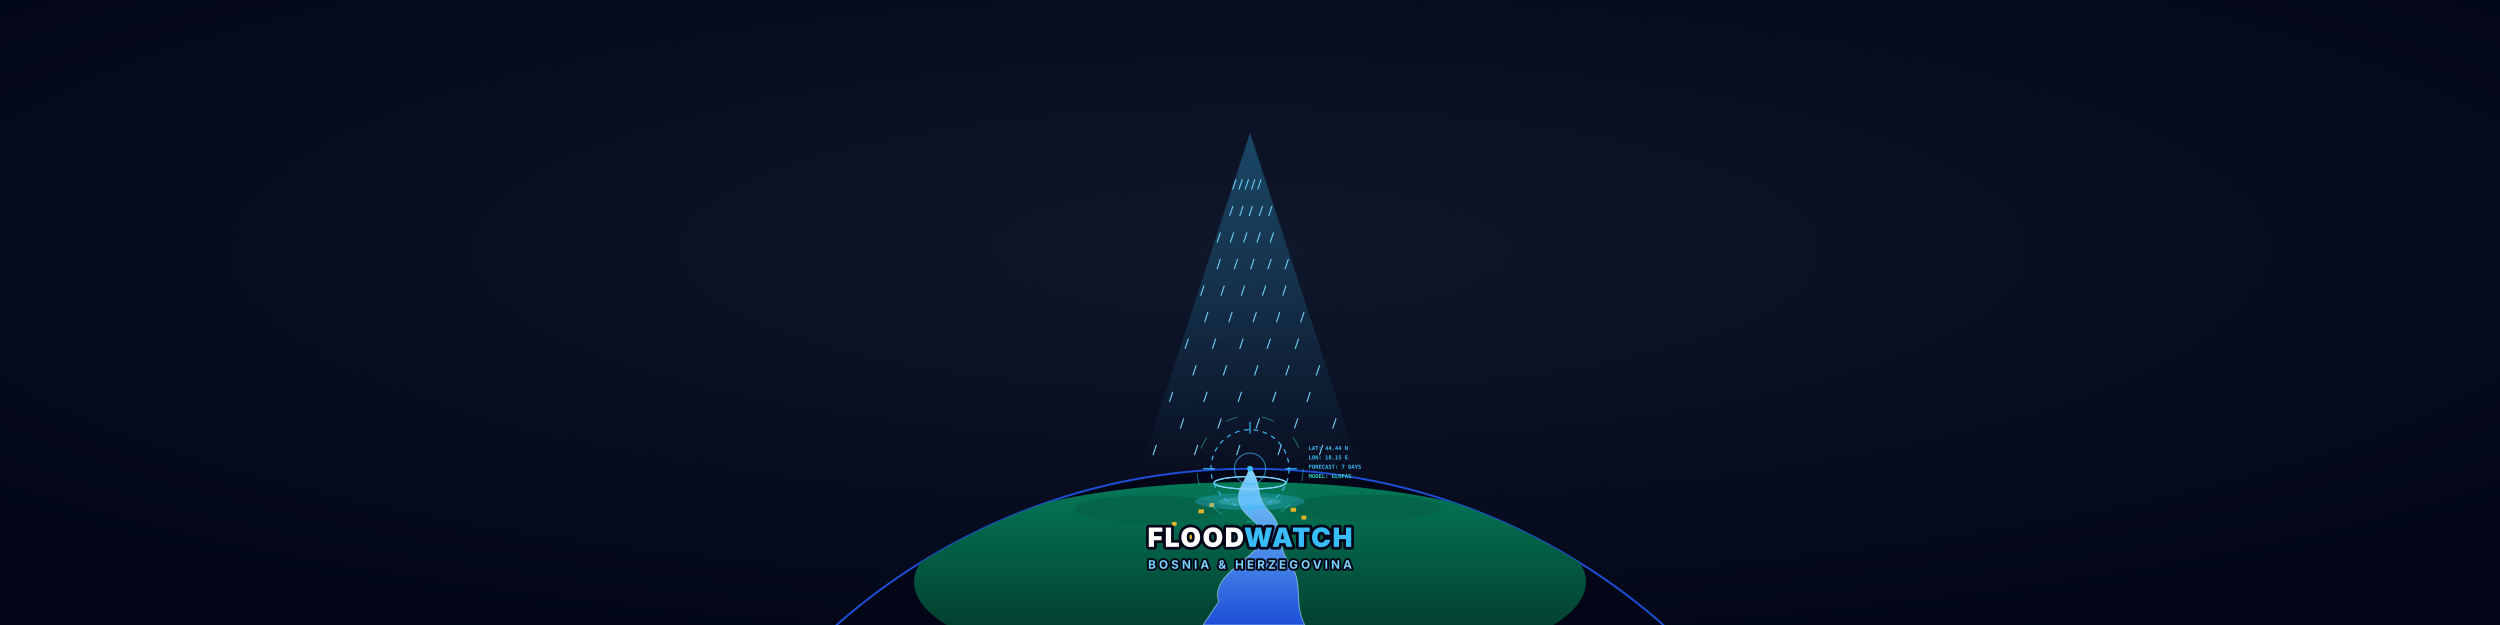
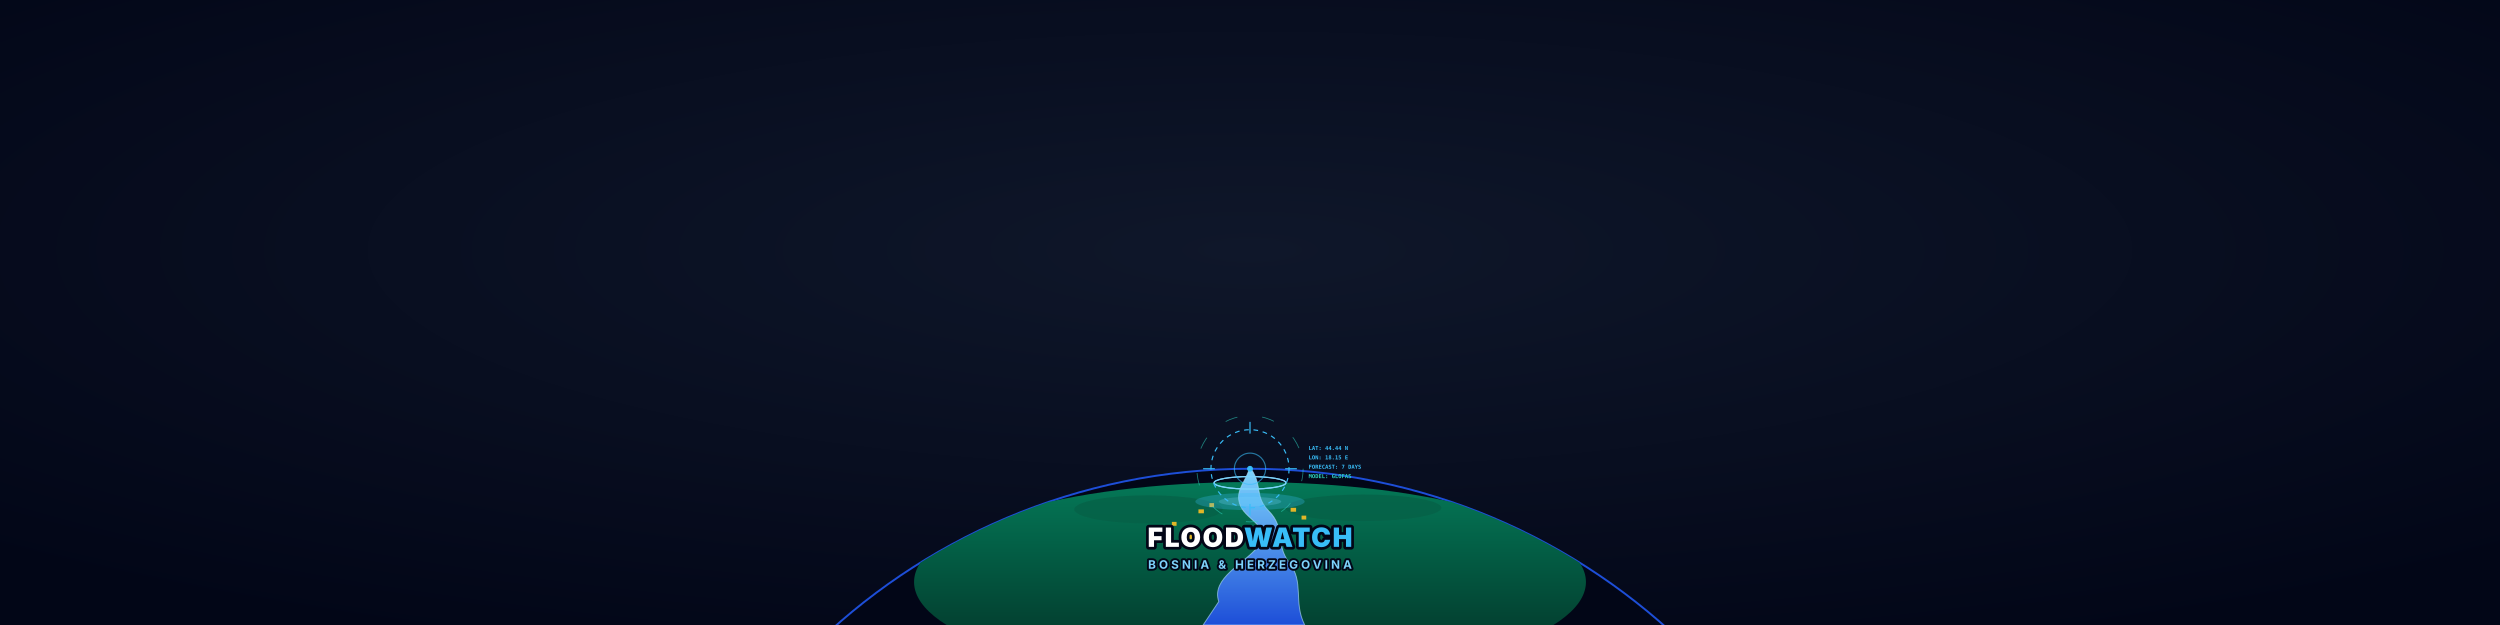
<svg xmlns="http://www.w3.org/2000/svg" viewBox="-1200 0 3200 800" width="100%" height="100%" preserveAspectRatio="xMidYMid slice">
  <defs>
    <radialGradient id="flSpaceBg" cx="50%" cy="40%" r="70%">
      <stop offset="0%" stop-color="#0F172A" />
      <stop offset="100%" stop-color="#020617" />
    </radialGradient>
    <radialGradient id="flEarthGrad" cx="50%" cy="1400" r="800" gradientUnits="userSpaceOnUse">
      <stop offset="0%" stop-color="#1E40AF" />
      <stop offset="75%" stop-color="#1E3A8A" />
      <stop offset="98%" stop-color="#0F172A" />
      <stop offset="100%" stop-color="#020617" />
    </radialGradient>
    <linearGradient id="flSolar" x1="0%" y1="0%" x2="100%" y2="0%">
      <stop offset="0%" stop-color="#0D9488" />
      <stop offset="100%" stop-color="#2DD4BF" />
    </linearGradient>
    <linearGradient id="flLand" x1="0%" y1="0%" x2="0%" y2="100%">
      <stop offset="0%" stop-color="#047857" />
      <stop offset="100%" stop-color="#022C22" />
    </linearGradient>
    <linearGradient id="flWater" x1="0%" y1="0%" x2="0%" y2="100%">
      <stop offset="0%" stop-color="#7DD3FC" />
      <stop offset="100%" stop-color="#1D4ED8" />
    </linearGradient>
-     <linearGradient id="flBeamFade" x1="0%" y1="0%" x2="0%" y2="100%">
-       <stop offset="0%" stop-color="#38BDF8" stop-opacity="0.3" />
-       <stop offset="100%" stop-color="#38BDF8" stop-opacity="0" />
-     </linearGradient>
    <clipPath id="flDome">
      <path d="M -400,1400 A 800,800 0 0,1 1200,1400 Z" />
    </clipPath>
    <style>
-       /* The first part (cloud, rain haze, HUD, rising water) plays once over 3 s and holds its last frame.
+       /* The first part (cloud, rising river, HUD) plays once over 3 s and holds its last frame.
         Only the small ambient loops (ripples, falling rain) repeat. Animated properties are limited to opacity
         and transform on small groups; the planet is static. */
      @keyframes flRise {
        0%, 35% { transform: scale(1); }
-         55%, 100% { transform: scale(1.35); }
+         55%, 100% { transform: scale(3.4); }
      }
      .fl-rise {
        animation: flRise 3s ease-out 1 forwards;
        transform-origin: 400px 640px;
+       }
+       @keyframes flFlood {
+         0%, 12% { transform: scaleX(0.2); opacity: 0; }
+         100% { transform: scaleX(1); opacity: 0.8; }
+       }
+       .fl-flood {
+         animation: flFlood 2.8s ease-in-out 1 forwards;
+         transform-origin: 400px 700px;
+         opacity: 0;
      }
      @keyframes flFadeIn { 0% { opacity: 0; } 100% { opacity: 1; } }
      .fl-cloud {
        transform: translate(400px, 150px) scale(1.9);
        opacity: 0;
        animation: flFadeIn .6s ease-out .15s 1 forwards;
      }
-       .fl-haze { animation: flFadeIn 1.6s ease-out 1.0s 1 both; }
      @keyframes flHud {
        0%, 55% { opacity: 0; transform: scale(0.6); }
        80%, 100% { opacity: 1; transform: scale(1); }
      }
      .fl-hud {
        animation: flHud 3s cubic-bezier(0.175, 0.885, 0.32, 1.2) 1 forwards;
        transform-origin: 400px 600px;
      }
      @keyframes flRipple {
        0% { transform: scale(0.3); opacity: 0.8; }
        100% { transform: scale(1.6); opacity: 0; }
      }
      .fl-ripple-1 { animation: flRipple 1.8s ease-out infinite; transform-origin: 400px 618px; }
      .fl-ripple-2 { animation: flRipple 1.8s ease-out infinite .9s; transform-origin: 400px 618px; }
      @keyframes flRain {
-         0% { opacity: 0; transform: translate(0, -20px); }
-         25% { opacity: 0.35; }
-         100% { opacity: 0; transform: translate(-10px, 40px); }
+         0% { opacity: 0; transform: translate(0, -30px); }
+         20% { opacity: 0.55; }
+         100% { opacity: 0; transform: translate(-12px, 60px); }
      }
-       .fl-rain { animation: flRain 1.2s linear infinite; }
+       .fl-rain { opacity: 0; animation: flRain 0.9s linear infinite backwards; }
+       .fl-rain-2 { animation-delay: .3s; }
+       .fl-rain-3 { animation-delay: .6s; }
      @media (prefers-reduced-motion: reduce) {
-         .fl-rise, .fl-cloud, .fl-haze, .fl-hud, .fl-ripple-1, .fl-ripple-2, .fl-rain { animation: none; }
-         .fl-cloud, .fl-haze, .fl-hud { opacity: 1; }
+         .fl-rise, .fl-flood, .fl-cloud, .fl-hud, .fl-ripple-1, .fl-ripple-2, .fl-rain { animation: none; }
+         .fl-cloud, .fl-hud { opacity: 1; }
+         .fl-flood { opacity: 0.8; }
      }
    </style>
  </defs>
  <rect x="-1200" width="3200" height="800" fill="url(#flSpaceBg)" />
  <g>
    <path d="M 0,800 L 0,707.2 A 800,800 0 0,1 800,707.2 L 800,800 Z" fill="url(#flEarthGrad)" />
    <path d="M -400,1400 A 800,800 0 0,1 1200,1400 Z" fill="url(#flEarthGrad)" stroke="#1D4ED8" stroke-width="2.5" />
    <g clip-path="url(#flDome)">
      <ellipse cx="400" cy="745" rx="430" ry="128" fill="url(#flLand)" />
      <ellipse cx="270" cy="652" rx="95" ry="18" fill="#065F46" opacity="0.7" />
      <ellipse cx="545" cy="650" rx="100" ry="17" fill="#065F46" opacity="0.7" />
      <path d="M 399,601 C 392,620 380,630 388,648 C 396,666 430,676 410,700 C 392,722 350,740 360,770 L 340,800 L 470,800 C 455,770 470,745 450,720 C 432,696 446,676 424,654 C 406,636 416,622 402,601 Z" fill="url(#flWater)" stroke="#BAE6FD" stroke-width="1.2" stroke-opacity="0.6" />
+       <path class="fl-flood" d="M 399,601 C 392,620 380,630 388,648 C 396,666 430,676 410,700 C 392,722 350,740 360,770 L 340,800 L 470,800 C 455,770 470,745 450,720 C 432,696 446,676 424,654 C 406,636 416,622 402,601 Z" fill="#38BDF8" fill-opacity="0.5" stroke="#7DD3FC" stroke-width="110" stroke-linejoin="round" stroke-opacity="0.35" />
      <g fill="#FBBF24" opacity="0.9">
        <rect x="334" y="652" width="7" height="5" />
        <rect x="348" y="644" width="6" height="5" />
        <rect x="452" y="650" width="7" height="5" />
        <rect x="466" y="660" width="6" height="5" />
        <rect x="318" y="684" width="8" height="6" />
        <rect x="486" y="692" width="8" height="6" />
        <rect x="300" y="668" width="6" height="5" />
        <rect x="505" y="672" width="6" height="5" />
      </g>
    </g>
    <g class="fl-rise">
      <ellipse cx="400" cy="642" rx="70" ry="11" fill="#38BDF8" opacity="0.28" />
      <ellipse cx="400" cy="642" rx="40" ry="6" fill="#7DD3FC" opacity="0.25" />
    </g>
    <ellipse class="fl-ripple-1" cx="400" cy="618" rx="46" ry="8" fill="none" stroke="#7DD3FC" stroke-width="1.5" />
    <ellipse class="fl-ripple-2" cx="400" cy="618" rx="46" ry="8" fill="none" stroke="#7DD3FC" stroke-width="1.5" />
  </g>
-   <g class="fl-rain" stroke="#7DD3FC" stroke-width="1.4" stroke-linecap="round" fill="none">
-     <path d="M 382,230 l -4,12 M 390,230 l -4,12 M 398,230 l -4,12 M 406,230 l -4,12 M 414,230 l -4,12 M 378,264 l -4,12 M 391,264 l -4,12 M 403,264 l -4,12 M 416,264 l -4,12 M 428,264 l -4,12 M 362,298 l -4,12 M 379,298 l -4,12 M 396,298 l -4,12 M 413,298 l -4,12 M 430,298 l -4,12 M 362,332 l -4,12 M 384,332 l -4,12 M 405,332 l -4,12 M 427,332 l -4,12 M 449,332 l -4,12 M 341,366 l -4,12 M 367,366 l -4,12 M 393,366 l -4,12 M 420,366 l -4,12 M 446,366 l -4,12 M 346,400 l -4,12 M 377,400 l -4,12 M 408,400 l -4,12 M 438,400 l -4,12 M 469,400 l -4,12 M 321,434 l -4,12 M 356,434 l -4,12 M 391,434 l -4,12 M 426,434 l -4,12 M 462,434 l -4,12 M 331,468 l -4,12 M 370,468 l -4,12 M 410,468 l -4,12 M 450,468 l -4,12 M 489,468 l -4,12 M 301,502 l -4,12 M 345,502 l -4,12 M 389,502 l -4,12 M 433,502 l -4,12 M 477,502 l -4,12 M 315,536 l -4,12 M 363,536 l -4,12 M 412,536 l -4,12 M 461,536 l -4,12 M 510,536 l -4,12 M 280,570 l -4,12 M 333,570 l -4,12 M 387,570 l -4,12 M 440,570 l -4,12 M 493,570 l -4,12" />
+   <g class="fl-rain fl-rain-1" stroke="#7DD3FC" stroke-width="1.5" stroke-linecap="round" fill="none">
+     <path d="M 413,389 l -3,12 M 402,280 l -3,12 M 463,242 l -3,12 M 427,471 l -3,12 M 346,282 l -3,12 M 432,416 l -3,12 M 524,611 l -3,12 M 308,323 l -3,12 M 486,595 l -3,12 M 374,604 l -3,12 M 366,240 l -3,12 M 310,246 l -3,12 M 449,283 l -3,12 M 352,292 l -3,12 M 378,291 l -3,12 M 349,292 l -3,12 M 417,242 l -3,12 M 396,595 l -3,12 M 478,575 l -3,12 M 494,285 l -3,12 M 493,221 l -3,12 M 353,448 l -3,12 M 480,433 l -3,12 M 354,212 l -3,12 M 316,438 l -3,12 M 420,486 l -3,12 M 509,490 l -3,12 M 508,335 l -3,12 M 448,505 l -3,12 M 491,572 l -3,12 M 373,459 l -3,12 M 495,609 l -3,12 M 475,384 l -3,12 M 340,401 l -3,12 M 296,309 l -3,12 M 439,574 l -3,12 M 385,286 l -3,12 M 358,442 l -3,12 M 506,494 l -3,12 M 382,292 l -3,12 M 388,605 l -3,12 M 417,493 l -3,12 M 294,390 l -3,12 M 388,461 l -3,12 M 330,484 l -3,12 M 324,496 l -3,12 M 459,455 l -3,12 M 455,585 l -3,12 M 415,358 l -3,12 M 331,470 l -3,12" />
+   </g>
+   <g class="fl-rain fl-rain-2" stroke="#7DD3FC" stroke-width="1.5" stroke-linecap="round" fill="none">
+     <path d="M 392,581 l -3,12 M 468,461 l -3,12 M 293,487 l -3,12 M 299,269 l -3,12 M 393,217 l -3,12 M 437,408 l -3,12 M 450,547 l -3,12 M 376,517 l -3,12 M 342,205 l -3,12 M 426,235 l -3,12 M 464,597 l -3,12 M 323,529 l -3,12 M 430,258 l -3,12 M 475,600 l -3,12 M 434,553 l -3,12 M 359,519 l -3,12 M 421,304 l -3,12 M 484,439 l -3,12 M 334,307 l -3,12 M 425,564 l -3,12 M 443,302 l -3,12 M 446,276 l -3,12 M 349,455 l -3,12 M 302,386 l -3,12 M 485,352 l -3,12 M 304,262 l -3,12 M 427,214 l -3,12 M 409,236 l -3,12 M 499,528 l -3,12 M 464,375 l -3,12 M 425,442 l -3,12 M 374,501 l -3,12 M 451,239 l -3,12 M 399,489 l -3,12 M 438,328 l -3,12 M 487,385 l -3,12 M 499,533 l -3,12 M 399,260 l -3,12 M 329,318 l -3,12 M 399,460 l -3,12 M 305,235 l -3,12 M 463,331 l -3,12 M 337,543 l -3,12 M 436,461 l -3,12 M 328,398 l -3,12 M 367,316 l -3,12 M 464,365 l -3,12 M 390,258 l -3,12 M 472,563 l -3,12 M 475,499 l -3,12" />
+   </g>
+   <g class="fl-rain fl-rain-3" stroke="#7DD3FC" stroke-width="1.5" stroke-linecap="round" fill="none">
+     <path d="M 420,412 l -3,12 M 360,243 l -3,12 M 516,605 l -3,12 M 300,420 l -3,12 M 476,384 l -3,12 M 351,391 l -3,12 M 342,333 l -3,12 M 373,550 l -3,12 M 393,575 l -3,12 M 345,522 l -3,12 M 348,253 l -3,12 M 388,433 l -3,12 M 384,252 l -3,12 M 483,329 l -3,12 M 500,246 l -3,12 M 308,326 l -3,12 M 390,356 l -3,12 M 328,279 l -3,12 M 504,506 l -3,12 M 312,377 l -3,12 M 469,310 l -3,12 M 345,233 l -3,12 M 327,578 l -3,12 M 373,277 l -3,12 M 439,604 l -3,12 M 482,212 l -3,12 M 452,401 l -3,12 M 495,505 l -3,12 M 440,348 l -3,12 M 418,556 l -3,12 M 428,238 l -3,12 M 419,504 l -3,12 M 420,217 l -3,12 M 497,455 l -3,12 M 331,287 l -3,12 M 436,338 l -3,12 M 372,563 l -3,12 M 484,546 l -3,12 M 350,388 l -3,12 M 473,333 l -3,12 M 288,560 l -3,12 M 327,213 l -3,12 M 306,262 l -3,12 M 510,534 l -3,12 M 394,209 l -3,12 M 405,489 l -3,12 M 299,574 l -3,12 M 495,460 l -3,12 M 391,589 l -3,12 M 450,466 l -3,12" />
  </g>
  <g class="fl-hud">
    <g stroke="#38BDF8" stroke-width="1.5" fill="none">
      <circle cx="400" cy="600" r="50" stroke-dasharray="6 6" />
      <circle cx="400" cy="600" r="20" opacity="0.6" />
      <circle cx="400" cy="600" r="3" fill="#38BDF8" />
      <path d="M 340,600 L 355,600" />
      <path d="M 460,600 L 445,600" />
      <path d="M 400,540 L 400,555" />
      <path d="M 400,660 L 400,645" />
    </g>
    <circle cx="400" cy="600" r="68" fill="none" stroke="#2DD4BF" stroke-width="1" stroke-dasharray="16 32" opacity="0.6" />
    <g font-family="monospace" font-size="7" font-weight="bold" fill="#38BDF8">
      <text x="475" y="576">LAT: 44.44 N</text>
      <text x="475" y="588">LON: 18.15 E</text>
      <text x="475" y="600">FORECAST: 7 DAYS</text>
      <text x="475" y="612" fill="#2DD4BF">MODEL: GLOFAS</text>
    </g>
  </g>
-   <polygon class="fl-haze" transform="translate(400, 170)" points="0,0 -140,430 140,430" fill="url(#flBeamFade)" />
  <g class="fl-cloud">
    <circle cx="-30" cy="2" r="22" fill="#E2E8F0" />
    <circle cx="2" cy="-12" r="32" fill="#E2E8F0" />
    <circle cx="36" cy="0" r="24" fill="#E2E8F0" />
    <rect x="-52" y="2" width="112" height="24" rx="12" fill="#E2E8F0" />
    <path d="M -52,14 H 60 a12,12 0 0 1 -12,12 H -40 a12,12 0 0 1 -12,-12 Z" fill="#94A3B8" opacity="0.55" />
  </g>
  <g transform="translate(400, 700)" text-anchor="middle">
    <text x="0" y="0" font-family="system-ui, -apple-system, sans-serif" font-size="34" font-weight="900" fill="#FFFFFF" letter-spacing="2" stroke="#020617" stroke-width="7" stroke-linejoin="round" paint-order="stroke">FLOOD<tspan fill="#38BDF8">WATCH</tspan>
    </text>
    <text x="0" y="28" font-family="system-ui, -apple-system, sans-serif" font-size="15" font-weight="700" fill="#7DD3FC" letter-spacing="4" stroke="#020617" stroke-width="5" stroke-linejoin="round" paint-order="stroke">BOSNIA &amp; HERZEGOVINA</text>
  </g>
</svg>
